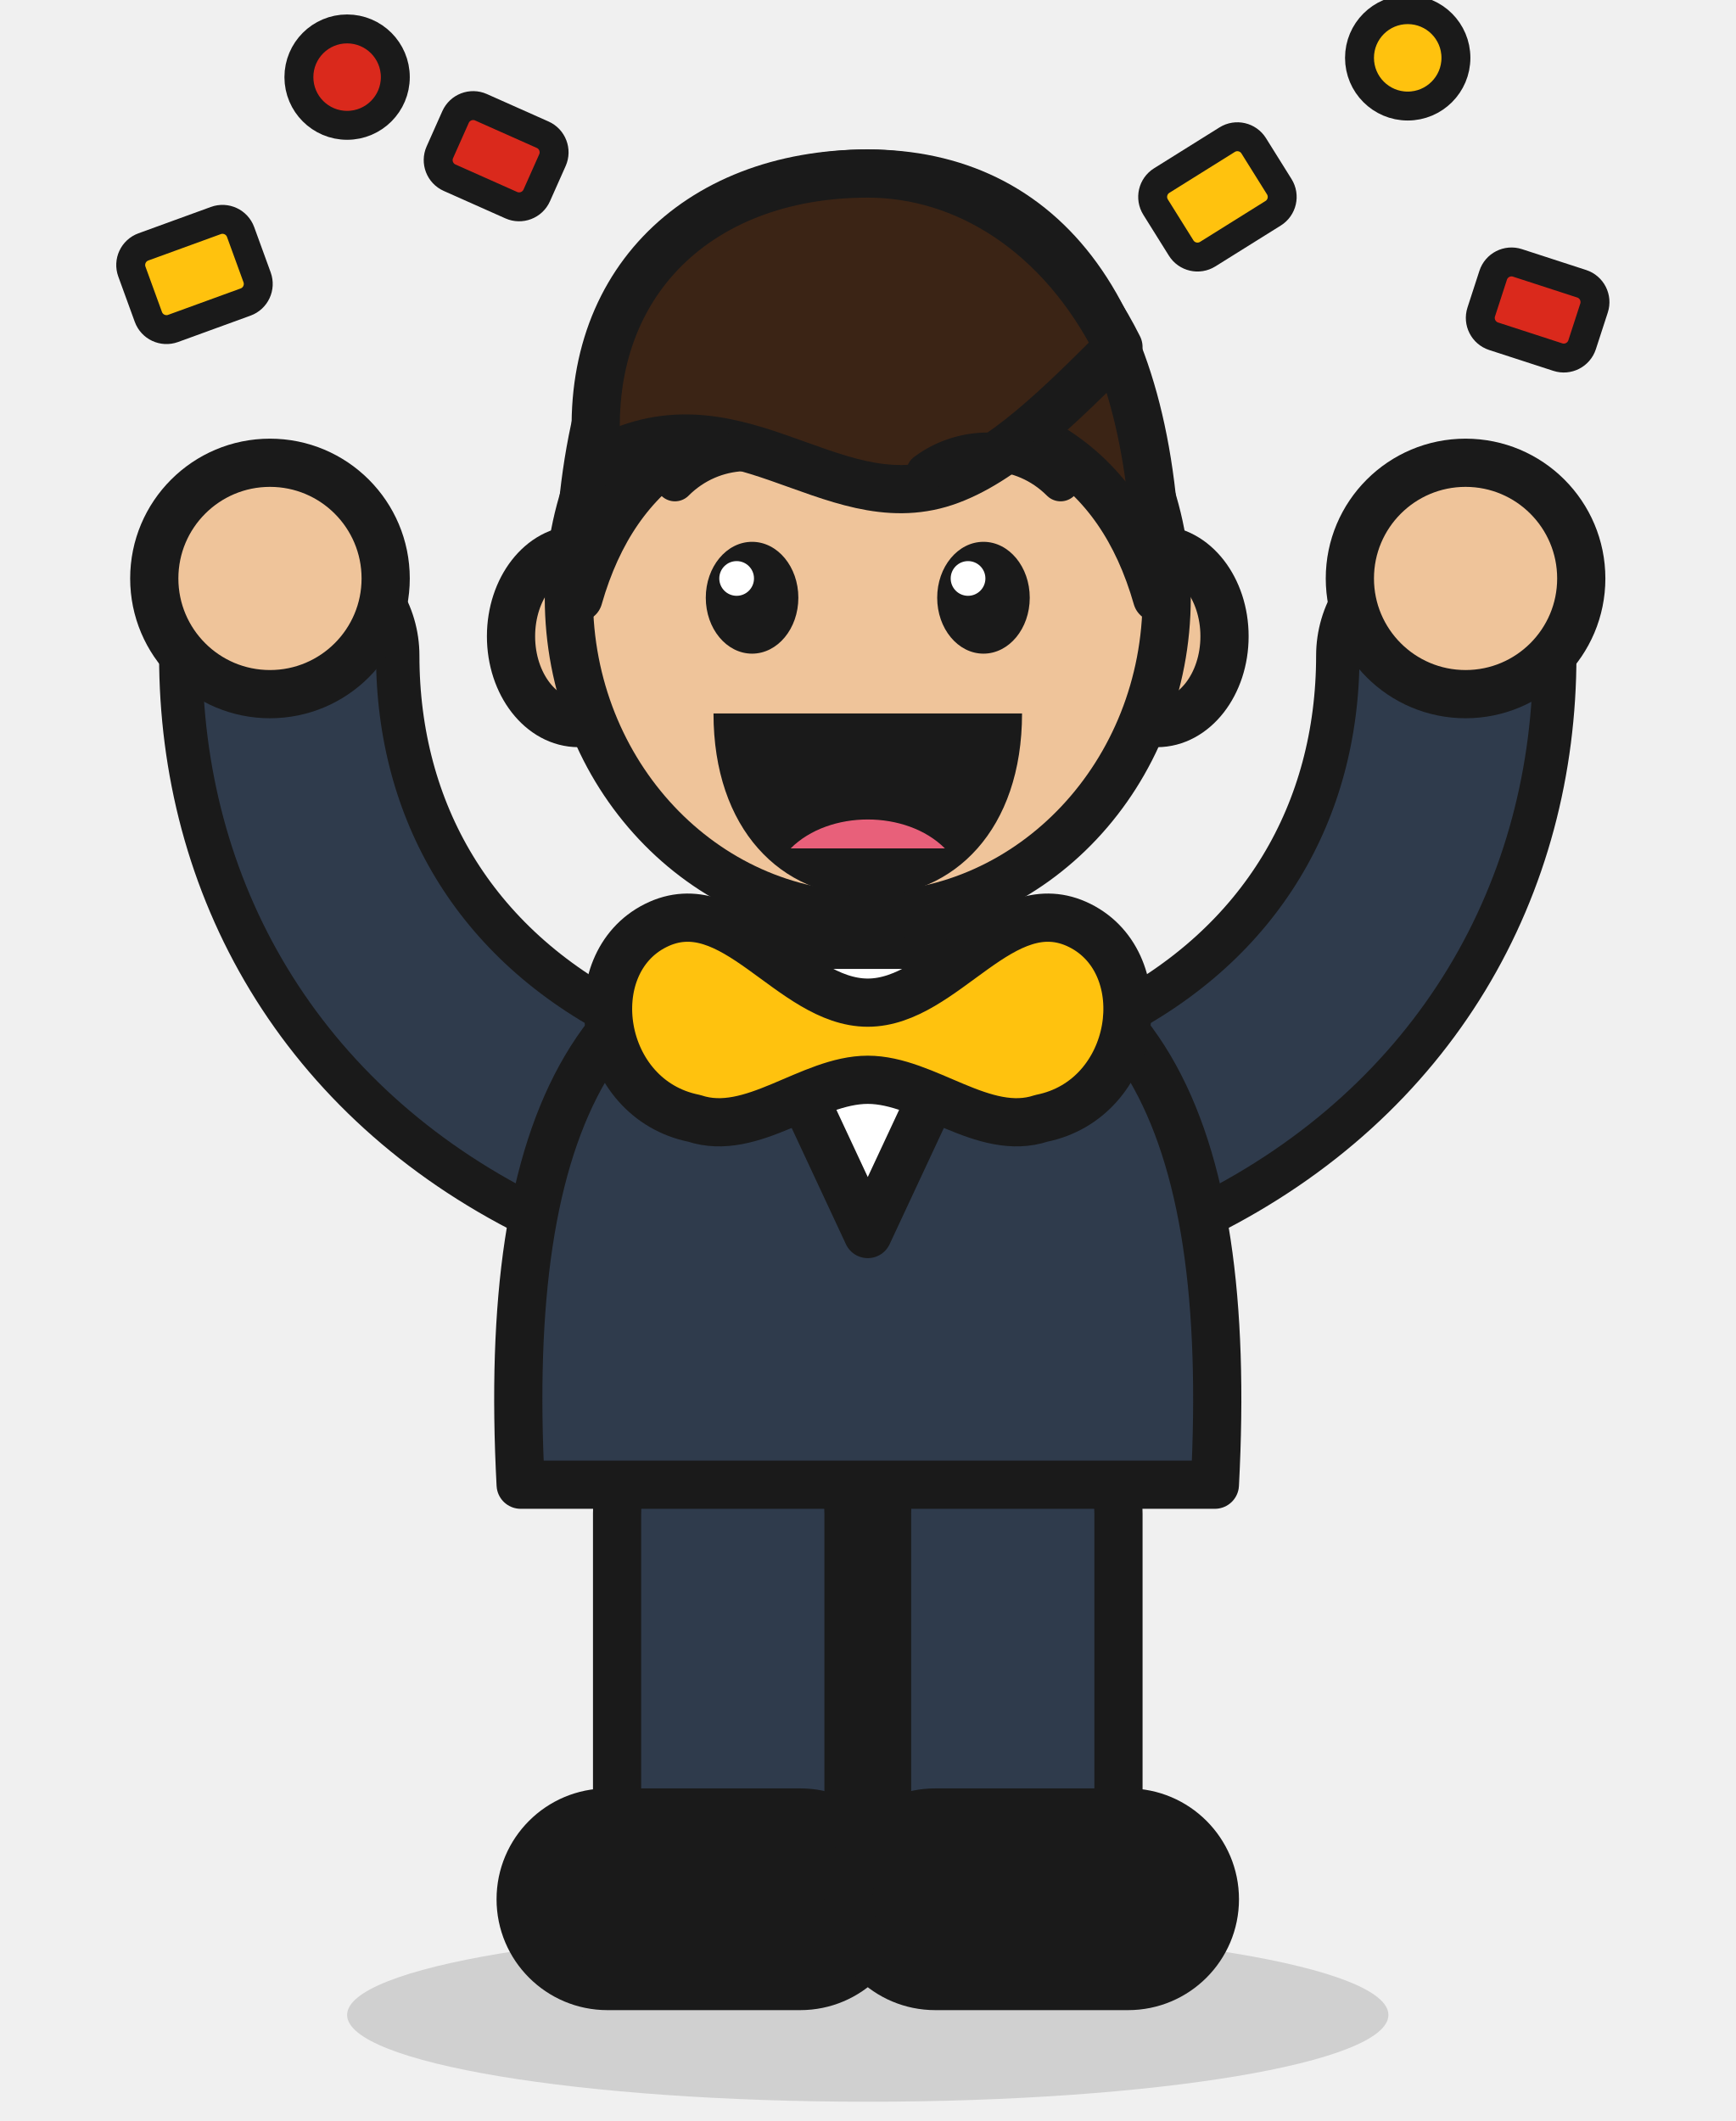
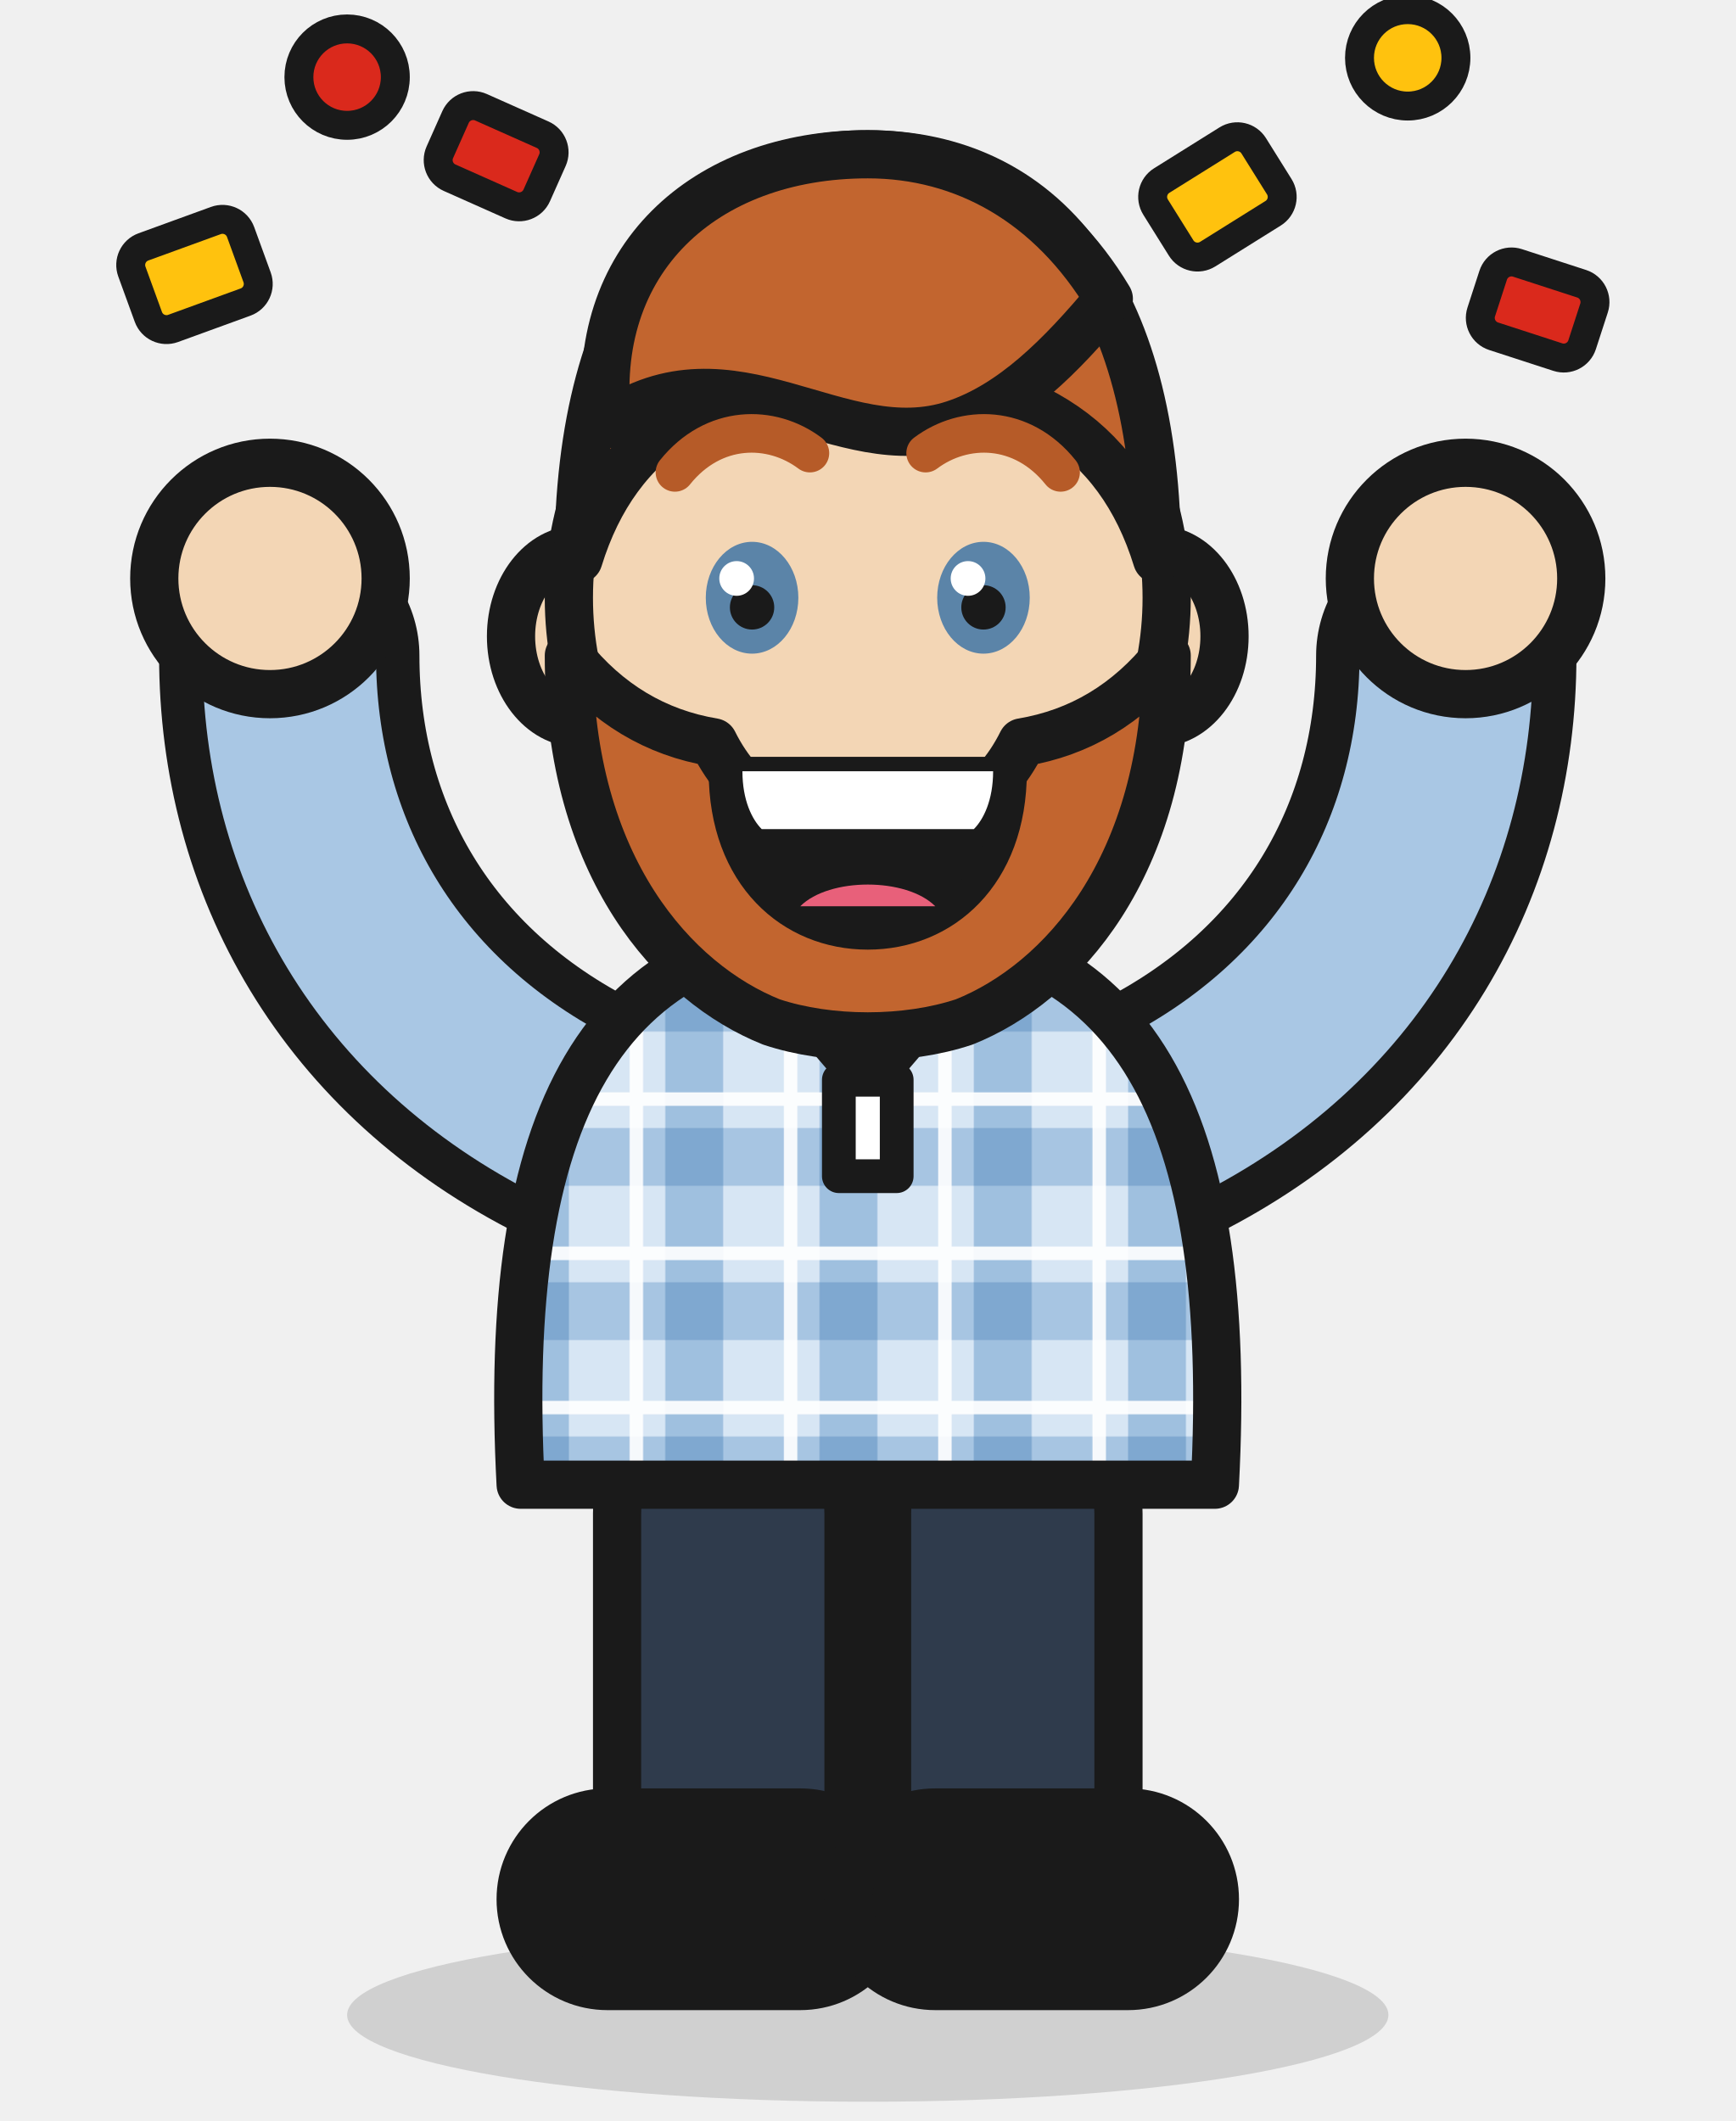
- <svg xmlns="http://www.w3.org/2000/svg" viewBox="0 0 180 220" width="180" height="220" role="img" aria-label="Race host — cheering pose">
+ <svg xmlns="http://www.w3.org/2000/svg" viewBox="0 0 180 220" width="180" height="220" role="img" aria-label="Jon the race host — cheering pose">
+   <defs>
+     <pattern id="jon-plaid-cheer" width="16" height="16" patternUnits="userSpaceOnUse">
+       <rect width="16" height="16" fill="#D7E6F4" />
+       <rect x="5" width="6" height="16" fill="#9FC0DF" />
+       <rect y="5" width="16" height="6" fill="#9FC0DF" opacity="0.85" />
+       <rect x="5" y="5" width="6" height="6" fill="#7FA8D0" />
+       <path d="M2 0v16M0 2h16" stroke="#FFFFFF" stroke-width="1.4" opacity="0.9" />
+     </pattern>
+   </defs>
  <ellipse cx="90" cy="209" rx="54" ry="9" fill="#1A1A1A" opacity="0.15" />
  <g stroke="#1A1A1A" stroke-width="5" stroke-linejoin="round">
    <rect x="64" y="146" width="24" height="52" rx="11" fill="#2F3B4C" />
    <rect x="92" y="146" width="24" height="52" rx="11" fill="#2F3B4C" />
    <rect x="54" y="188" width="38" height="18" rx="9" fill="#1A1A1A" />
    <rect x="88" y="188" width="38" height="18" rx="9" fill="#1A1A1A" />
  </g>
  <path d="M60 116C40 106 30 88 30 68" fill="none" stroke="#1A1A1A" stroke-width="27" stroke-linecap="round" />
-   <path d="M60 116C40 106 30 88 30 68" fill="none" stroke="#2F3B4C" stroke-width="18" stroke-linecap="round" />
+   <path d="M60 116C40 106 30 88 30 68" fill="none" stroke="#A9C7E4" stroke-width="18" stroke-linecap="round" />
  <path d="M120 116c20-10 30-28 30-48" fill="none" stroke="#1A1A1A" stroke-width="27" stroke-linecap="round" />
-   <path d="M120 116c20-10 30-28 30-48" fill="none" stroke="#2F3B4C" stroke-width="18" stroke-linecap="round" />
-   <circle cx="28" cy="60" r="12" fill="#EFC49A" stroke="#1A1A1A" stroke-width="5" />
-   <circle cx="152" cy="60" r="12" fill="#EFC49A" stroke="#1A1A1A" stroke-width="5" />
+   <path d="M120 116c20-10 30-28 30-48" fill="none" stroke="#A9C7E4" stroke-width="18" stroke-linecap="round" />
+   <circle cx="28" cy="60" r="12" fill="#F3D6B5" stroke="#1A1A1A" stroke-width="5" />
+   <circle cx="152" cy="60" r="12" fill="#F3D6B5" stroke="#1A1A1A" stroke-width="5" />
  <g stroke="#1A1A1A" stroke-width="5" stroke-linejoin="round">
-     <path d="M54 154c-2-38 8-58 36-58s38 20 36 58z" fill="#2F3B4C" />
-     <path d="M76 98h28l-14 30z" fill="#FFFFFF" />
-     <path d="M68 96c8-4 14 8 22 8s14-12 22-8c8 4 6 18-4 20-6 2-12-4-18-4s-12 6-18 4c-10-2-12-16-4-20z" fill="#FFC20E" />
-     <path d="M86 62h8v34h-8z" fill="#EFC49A" />
-     <ellipse cx="60" cy="66" rx="7" ry="9" fill="#EFC49A" />
-     <ellipse cx="120" cy="66" rx="7" ry="9" fill="#EFC49A" />
-     <ellipse cx="90" cy="62" rx="31" ry="33" fill="#EFC49A" />
-     <path d="M60 62c0-30 12-44 30-44s30 14 30 44c-4-14-14-20-30-20s-26 6-30 20z" fill="#3B2415" />
-     <path d="M62 48c14-8 24 6 36 2 6-2 12-8 18-14-6-12-16-18-26-18-18 0-30 12-28 30z" fill="#3B2415" />
+     <path d="M54 154c-2-38 8-58 36-58s38 20 36 58z" fill="url(#jon-plaid-cheer)" />
+     <path d="M78 98l12 14 12-14-5-4h-14z" fill="#FFFFFF" />
+     <path d="M87 112h6v10h-6z" fill="#FFFFFF" stroke-width="3.5" />
+     <path d="M86 66h8v34h-8z" fill="#F3D6B5" />
+     <ellipse cx="60" cy="66" rx="7" ry="9" fill="#F3D6B5" />
+     <ellipse cx="120" cy="66" rx="7" ry="9" fill="#F3D6B5" />
+     <ellipse cx="90" cy="62" rx="31" ry="33" fill="#F3D6B5" />
+     <path d="M59 68c0 22 11 34 21 38 6 2 14 2 20 0 10-4 21-16 21-38-4 5-9 8-15 9-3 6-8 9-16 9s-13-3-16-9c-6-1-11-4-15-9z" fill="#C2652F" />
+     <path d="M60 58c0-28 12-42 30-42s30 14 30 42c-4-13-14-19-30-19s-26 6-30 19z" fill="#C2652F" />
+     <path d="M63 44c13-9 24 4 36 0 6-2 11-7 16-13-6-10-15-15-25-15-17 0-29 11-27 28z" fill="#C2652F" />
  </g>
  <g>
-     <ellipse cx="78" cy="62" rx="4.8" ry="5.8" fill="#1A1A1A" />
-     <ellipse cx="102" cy="62" rx="4.8" ry="5.8" fill="#1A1A1A" />
+     <path d="M75 80c8 0 22 0 30 0 0 11-7 17-15 17s-15-6-15-17z" fill="#1A1A1A" stroke="#1A1A1A" stroke-width="3" stroke-linejoin="round" />
+     <path d="M77 80h26c0 3-1 5-2 6h-22c-1-1-2-3-2-6z" fill="#FFFFFF" />
+     <path d="M83 94c3-3 11-3 14 0" fill="#E8607A" />
+     <ellipse cx="78" cy="62" rx="4.8" ry="5.8" fill="#5B84A8" />
+     <ellipse cx="102" cy="62" rx="4.8" ry="5.8" fill="#5B84A8" />
+     <circle cx="78" cy="63" r="2.3" fill="#1A1A1A" />
+     <circle cx="102" cy="63" r="2.3" fill="#1A1A1A" />
    <circle cx="76.4" cy="60" r="1.8" fill="#FFFFFF" />
    <circle cx="100.4" cy="60" r="1.8" fill="#FFFFFF" />
-     <path d="M70 50c4-4 10-4 14-1M96 49c4-3 10-3 14 1" fill="none" stroke="#1A1A1A" stroke-width="4" stroke-linecap="round" />
-     <path d="M74 74c8 0 24 0 32 0 0 12-7 19-16 19s-16-7-16-19z" fill="#1A1A1A" />
-     <path d="M82 88c4-4 12-4 16 0" fill="#E8607A" />
+     <path d="M70 49c4-5 10-5 14-2M96 47c4-3 10-3 14 2" fill="none" stroke="#B65B28" stroke-width="4" stroke-linecap="round" />
  </g>
  <g stroke="#1A1A1A" stroke-width="3" stroke-linejoin="round">
    <rect x="14" y="24" width="12" height="9" rx="2" fill="#FFC20E" transform="rotate(-20 20 28)" />
    <rect x="46" y="12" width="11" height="8" rx="2" fill="#DA291C" transform="rotate(24 51 16)" />
    <rect x="120" y="16" width="12" height="9" rx="2" fill="#FFC20E" transform="rotate(-32 126 20)" />
    <rect x="154" y="28" width="11" height="8" rx="2" fill="#DA291C" transform="rotate(18 159 32)" />
    <circle cx="36" cy="8" r="5" fill="#DA291C" />
    <circle cx="146" cy="6" r="5" fill="#FFC20E" />
  </g>
</svg>
